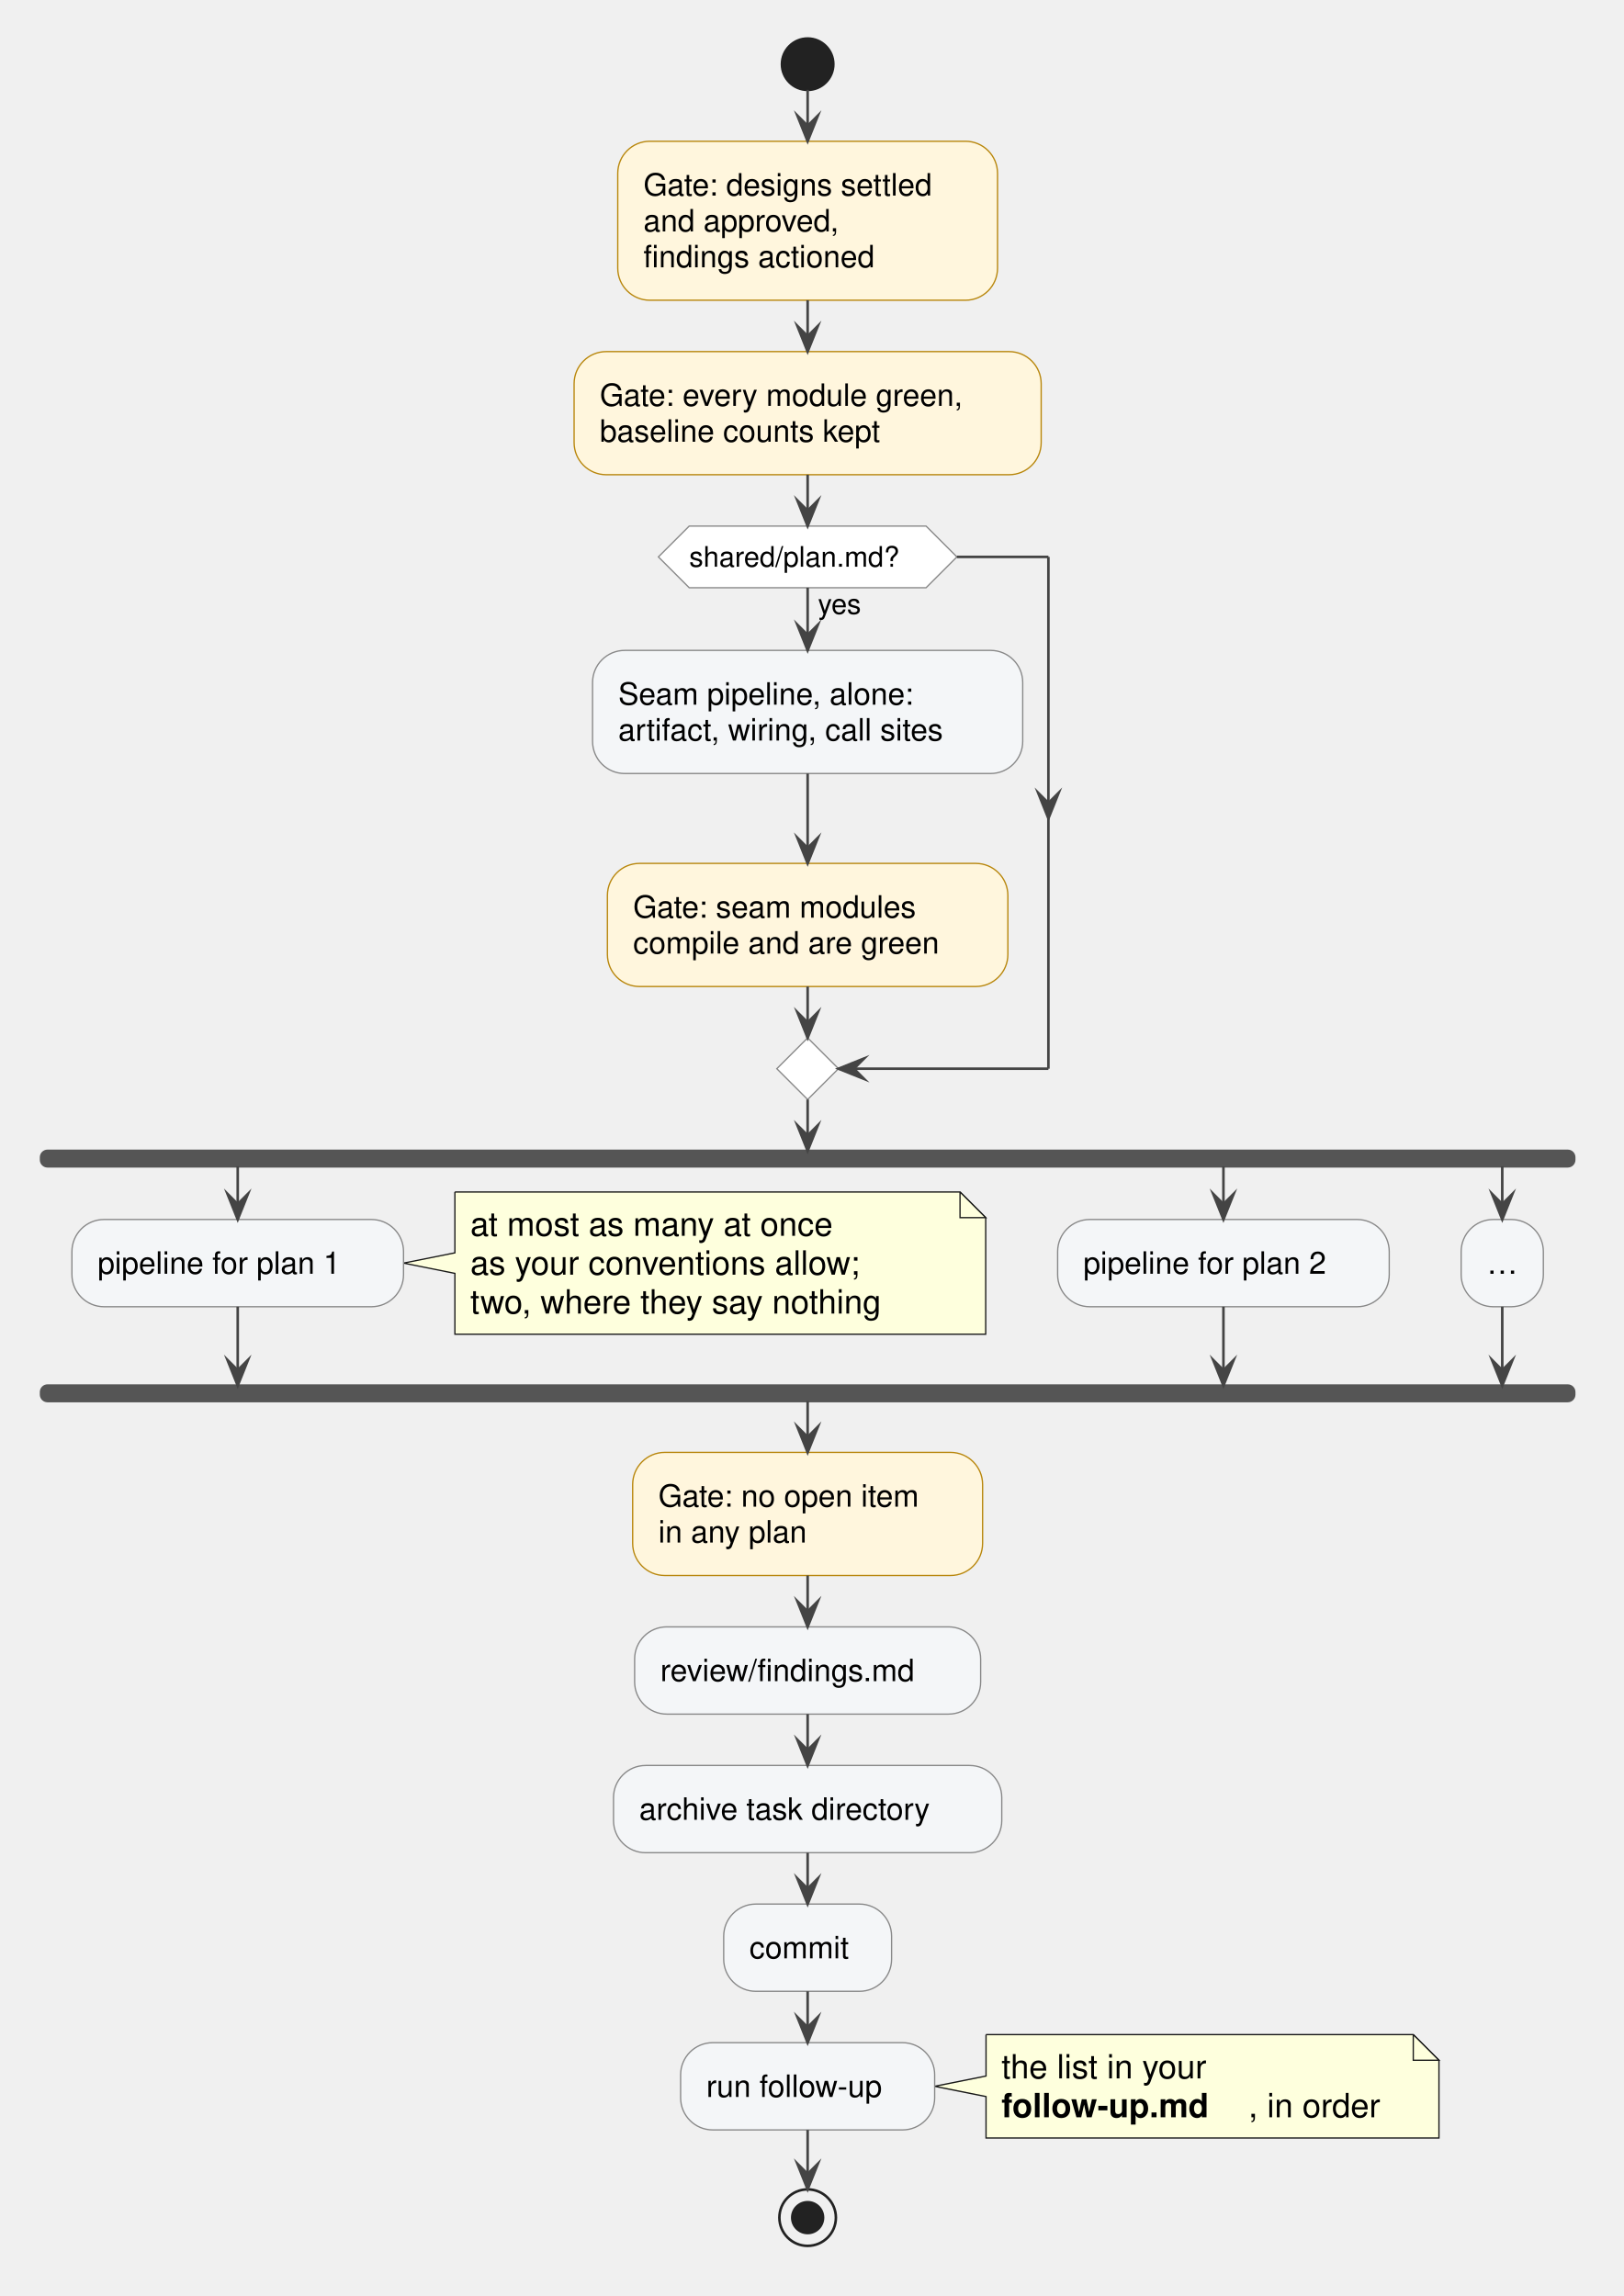
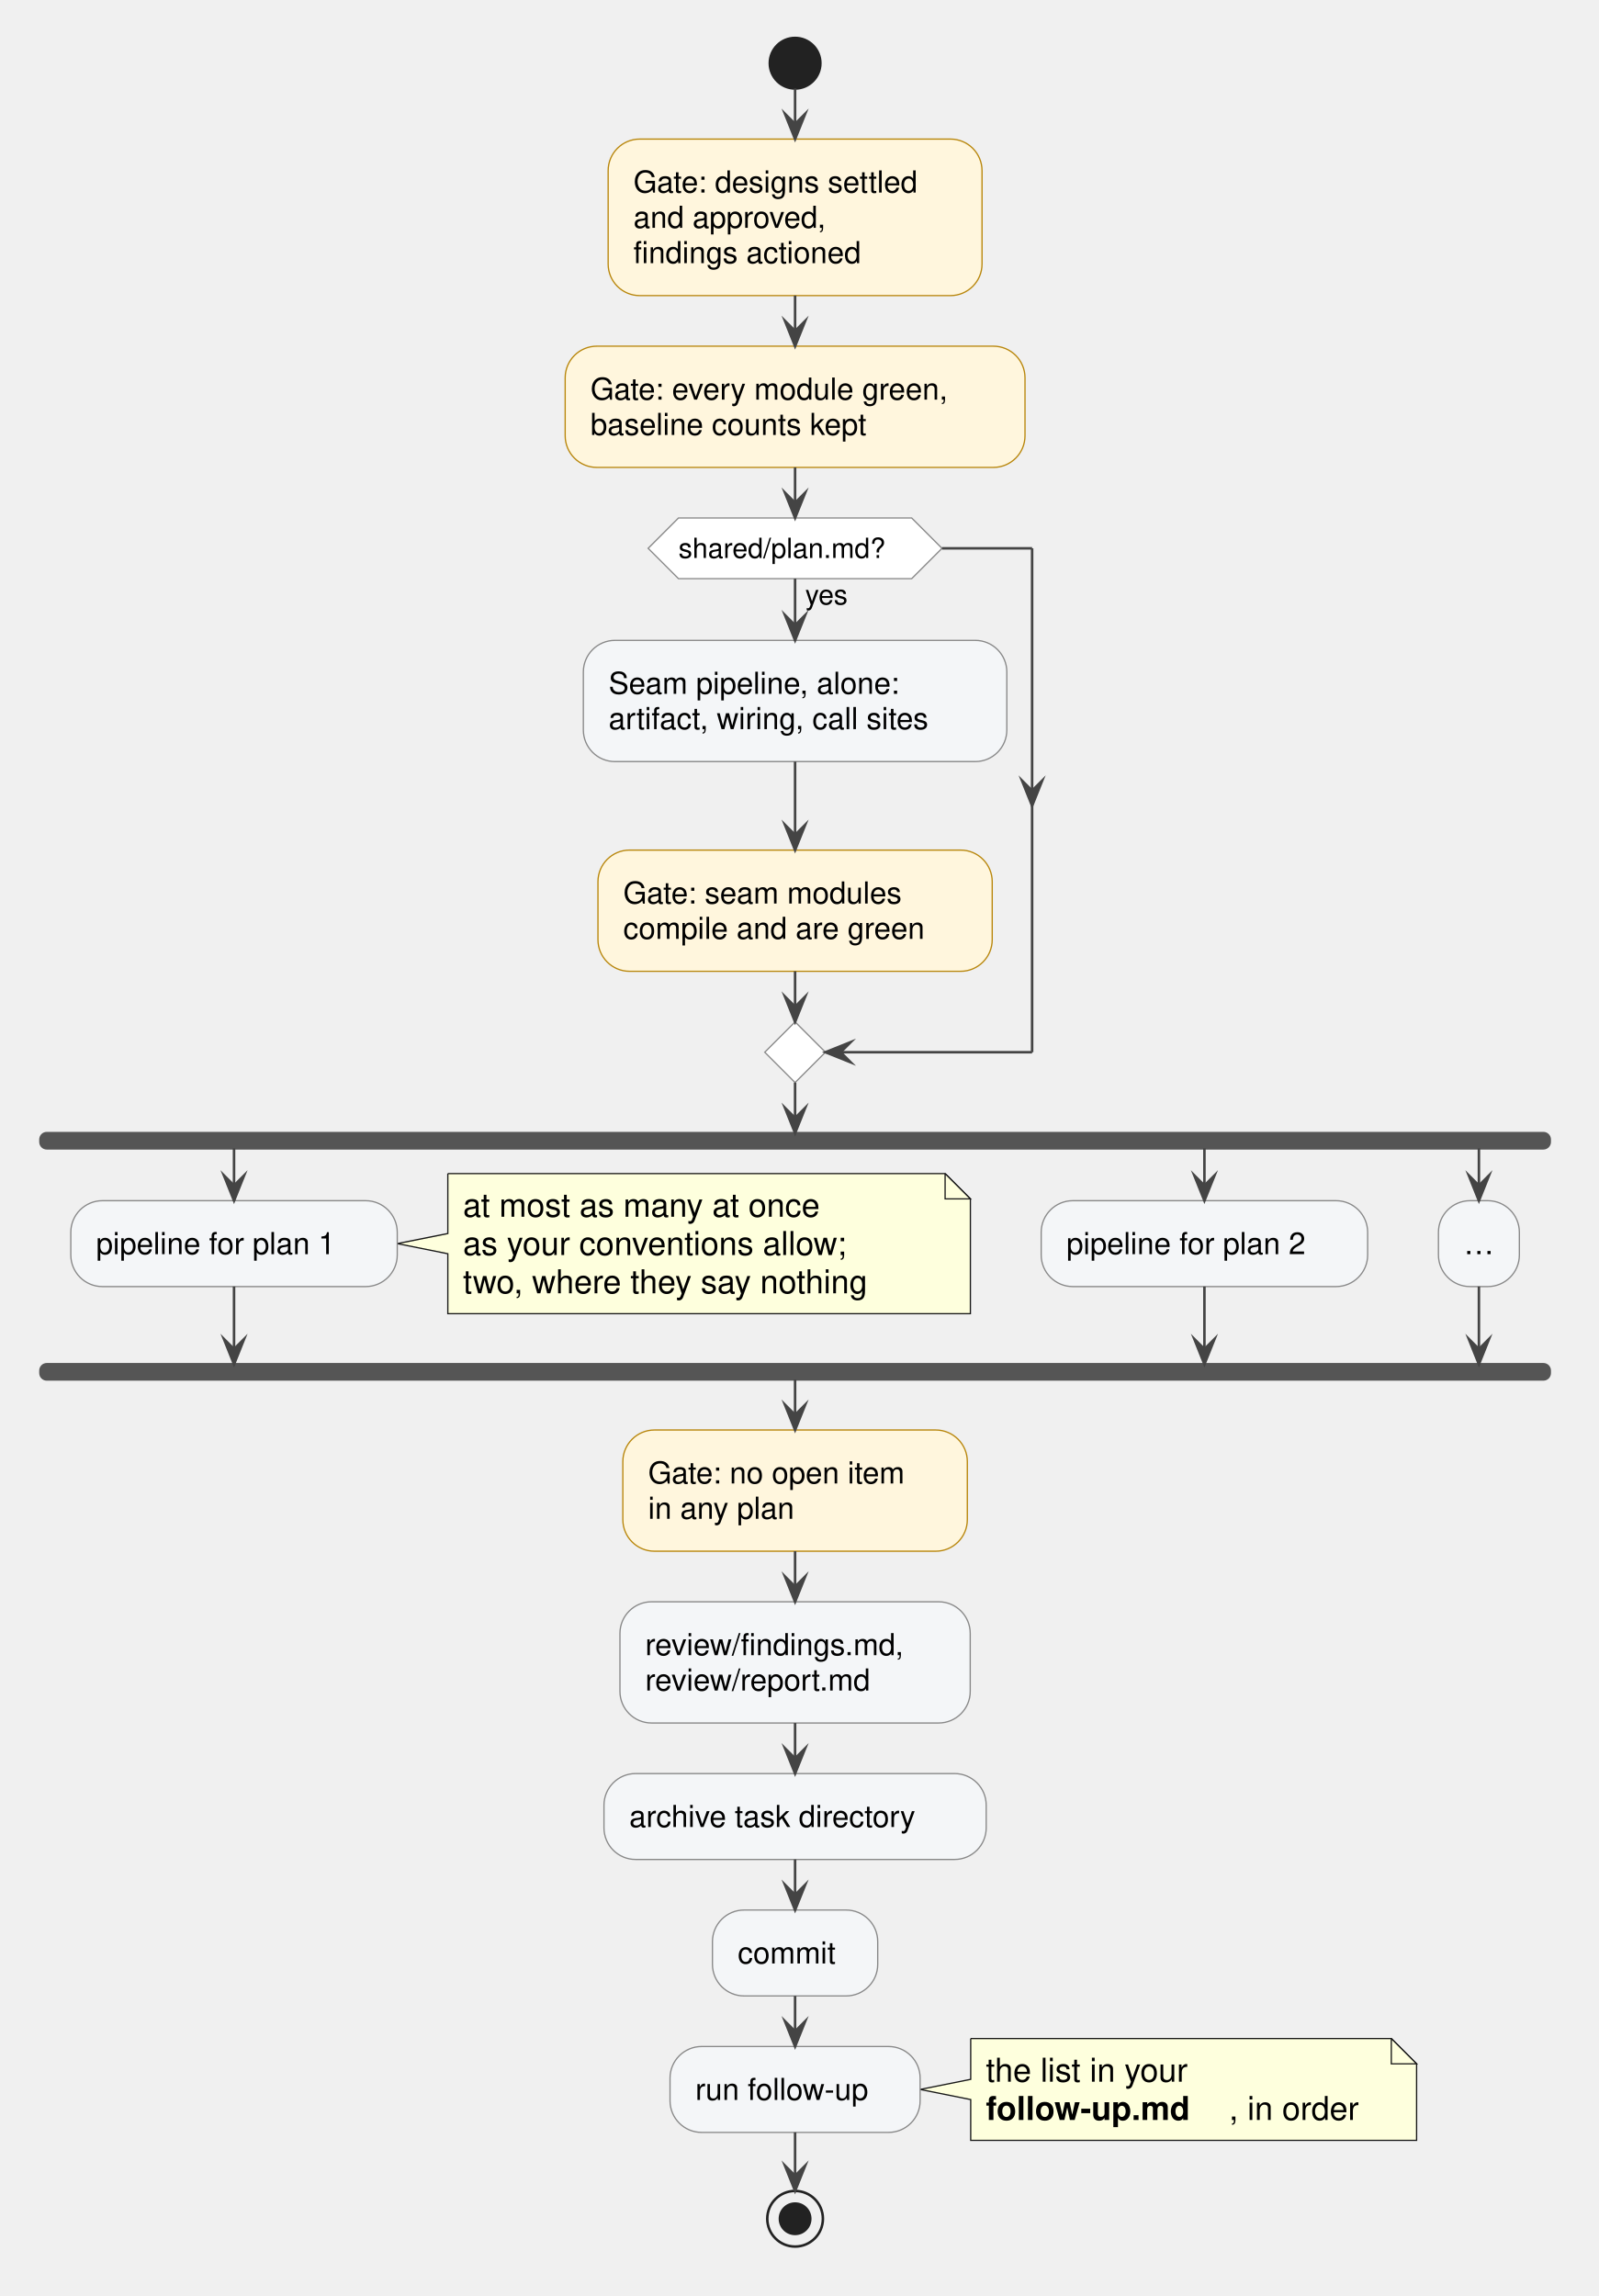
- <svg xmlns="http://www.w3.org/2000/svg" version="1.1" data-diagram-type="ACTIVITY" style="width:632px;height:894px;background:#FFFFFF;" width="632px" height="894px" viewBox="0 0 632 894" zoomAndPan="magnify" preserveAspectRatio="none" contentStyleType="text/css">
+ <svg xmlns="http://www.w3.org/2000/svg" version="1.1" data-diagram-type="ACTIVITY" style="width:632px;height:908px;background:#FFFFFF;" width="632px" height="908px" viewBox="0 0 632 908" zoomAndPan="magnify" preserveAspectRatio="none" contentStyleType="text/css">
  <defs />
  <g font-family="sans-serif" lengthAdjust="spacing">
    <ellipse cx="314.421" cy="25" rx="10" ry="10" fill="#222" style="stroke:#222;stroke-width:1;" />
    <rect x="240.495" y="55" width="147.852" height="61.906" fill="#FFF6DD" style="stroke:#B8860B;stroke-width:0.5;" rx="12.5" ry="12.5" />
    <text x="250.495" y="76.139" fill="#000" font-size="12" textLength="127.852" font-family="Helvetica">Gate: designs settled</text>
    <text x="250.495" y="90.107" fill="#000" font-size="12" textLength="87.17" font-family="Helvetica">and approved,</text>
    <text x="250.495" y="104.076" fill="#000" font-size="12" textLength="103.342" font-family="Helvetica">findings actioned</text>
    <rect x="223.503" y="136.906" width="181.836" height="47.938" fill="#FFF6DD" style="stroke:#B8860B;stroke-width:0.5;" rx="12.5" ry="12.5" />
    <text x="233.503" y="158.045" fill="#000" font-size="12" textLength="161.836" font-family="Helvetica">Gate: every module green,</text>
    <text x="233.503" y="172.014" fill="#000" font-size="12" textLength="124.652" font-family="Helvetica">baseline counts kept</text>
    <rect x="230.689" y="253.246" width="167.463" height="47.938" fill="#F4F6F8" style="stroke:#888;stroke-width:0.5;" rx="12.5" ry="12.5" />
    <text x="240.689" y="274.385" fill="#000" font-size="12" textLength="130.154" font-family="Helvetica">Seam pipeline, alone:</text>
    <text x="240.689" y="288.354" fill="#000" font-size="12" textLength="147.463" font-family="Helvetica">artifact, wiring, call sites</text>
    <rect x="236.467" y="336.184" width="155.908" height="47.938" fill="#FFF6DD" style="stroke:#B8860B;stroke-width:0.5;" rx="12.5" ry="12.5" />
    <text x="246.467" y="357.322" fill="#000" font-size="12" textLength="124.313" font-family="Helvetica">Gate: seam modules</text>
    <text x="246.467" y="371.291" fill="#000" font-size="12" textLength="135.908" font-family="Helvetica">compile and are green</text>
    <polygon points="268.318,204.844,360.523,204.844,372.523,216.844,360.523,228.844,268.318,228.844,256.318,216.844,268.318,204.844" fill="#FFF" style="stroke:#888;stroke-width:0.5;stroke-linejoin:miter;stroke-miterlimit:10;" />
    <text x="318.421" y="239.054" fill="#000" font-size="11" textLength="19.008" font-family="Helvetica">yes</text>
    <text x="268.318" y="220.652" fill="#000" font-size="11" textLength="92.206" font-family="Helvetica">shared/plan.md?</text>
    <polygon points="314.421,404.121,326.421,416.121,314.421,428.121,302.421,416.121,314.421,404.121" fill="#FFF" style="stroke:#888;stroke-width:0.5;stroke-linejoin:miter;stroke-miterlimit:10;" />
    <rect x="16" y="448.121" width="596.841" height="6" fill="#555" style="stroke:#555;stroke-width:1;" rx="2.5" ry="2.5" />
    <path d="M177.096,464.121 L177.096,487.82 L157.096,491.82 L177.096,495.82 L177.096,519.52 A0,0 0 0 0 177.096,519.52 L383.746,519.52 A0,0 0 0 0 383.746,519.52 L383.746,474.121 L373.746,464.121 L177.096,464.121 A0,0 0 0 0 177.096,464.121" style="stroke:#181818;stroke-width:0.5;" fill="#FEFFDD" />
    <path d="M373.746,464.121 L373.746,474.121 L383.746,474.121 L373.746,464.121" style="stroke:#181818;stroke-width:0.5;" fill="#FEFFDD" />
    <text x="183.096" y="481.188" fill="#000" font-size="13" textLength="161.916" font-family="Helvetica">at most as many at once</text>
    <text x="183.096" y="496.321" fill="#000" font-size="13" textLength="173.469" font-family="Helvetica">as your conventions allow;</text>
    <text x="183.096" y="511.454" fill="#000" font-size="13" textLength="185.65" font-family="Helvetica">two, where they say nothing</text>
    <rect x="28" y="474.836" width="129.096" height="33.969" fill="#F4F6F8" style="stroke:#888;stroke-width:0.5;" rx="12.5" ry="12.5" />
    <text x="38" y="495.975" fill="#000" font-size="12" textLength="109.096" font-family="Helvetica">pipeline for plan 1</text>
    <rect x="411.746" y="474.836" width="129.096" height="33.969" fill="#F4F6F8" style="stroke:#888;stroke-width:0.5;" rx="12.5" ry="12.5" />
    <text x="421.746" y="495.975" fill="#000" font-size="12" textLength="109.096" font-family="Helvetica">pipeline for plan 2</text>
    <rect x="568.841" y="474.836" width="32" height="33.969" fill="#F4F6F8" style="stroke:#888;stroke-width:0.5;" rx="12.5" ry="12.5" />
    <text x="578.841" y="495.975" fill="#000" font-size="12" font-family="Helvetica">…</text>
    <rect x="16" y="539.52" width="596.841" height="6" fill="#555" style="stroke:#555;stroke-width:1;" rx="2.5" ry="2.5" />
    <rect x="246.304" y="565.52" width="136.232" height="47.938" fill="#FFF6DD" style="stroke:#B8860B;stroke-width:0.5;" rx="12.5" ry="12.5" />
    <text x="256.304" y="586.658" fill="#000" font-size="12" textLength="116.232" font-family="Helvetica">Gate: no open item</text>
    <text x="256.304" y="600.627" fill="#000" font-size="12" textLength="66.539" font-family="Helvetica">in any plan</text>
-     <rect x="247.069" y="633.457" width="134.703" height="33.969" fill="#F4F6F8" style="stroke:#888;stroke-width:0.5;" rx="12.5" ry="12.5" />
-     <text x="257.069" y="654.596" fill="#000" font-size="12" textLength="114.703" font-family="Helvetica">review/findings.md</text>
-     <rect x="238.848" y="687.426" width="151.145" height="33.969" fill="#F4F6F8" style="stroke:#888;stroke-width:0.5;" rx="12.5" ry="12.5" />
-     <text x="248.848" y="708.564" fill="#000" font-size="12" textLength="131.145" font-family="Helvetica">archive task directory</text>
-     <rect x="281.742" y="741.395" width="65.357" height="33.969" fill="#F4F6F8" style="stroke:#888;stroke-width:0.5;" rx="12.5" ry="12.5" />
-     <text x="291.742" y="762.533" fill="#000" font-size="12" textLength="45.357" font-family="Helvetica">commit</text>
-     <path d="M383.872,792.215 L383.872,808.348 L363.872,812.348 L383.872,816.348 L383.872,832.48 A0,0 0 0 0 383.872,832.48 L560.199,832.48 A0,0 0 0 0 560.199,832.48 L560.199,802.215 L550.199,792.215 L383.872,792.215 A0,0 0 0 0 383.872,792.215" style="stroke:#181818;stroke-width:0.5;" fill="#FEFFDD" />
-     <path d="M550.199,792.215 L550.199,802.215 L560.199,802.215 L550.199,792.215" style="stroke:#181818;stroke-width:0.5;" fill="#FEFFDD" />
-     <text x="389.872" y="809.282" fill="#000" font-size="13" textLength="93.907" font-family="Helvetica">the list in your</text>
-     <text x="389.872" y="824.415" fill="#000" font-size="13" textLength="96.186" font-weight="700" font-family="Helvetica">follow-up.md</text>
-     <text x="486.058" y="824.415" fill="#000" font-size="13" textLength="59.141" font-family="Helvetica">, in order</text>
-     <rect x="264.969" y="795.363" width="98.902" height="33.969" fill="#F4F6F8" style="stroke:#888;stroke-width:0.5;" rx="12.5" ry="12.5" />
-     <text x="274.969" y="816.502" fill="#000" font-size="12" textLength="78.902" font-family="Helvetica">run follow-up</text>
-     <ellipse cx="314.421" cy="863.48" rx="11" ry="11" fill="none" style="stroke:#222;stroke-width:1;" />
-     <ellipse cx="314.421" cy="863.48" rx="6" ry="6" fill="#222" style="stroke:#222;stroke-width:1;" />
+     <rect x="245.162" y="633.457" width="138.518" height="47.938" fill="#F4F6F8" style="stroke:#888;stroke-width:0.5;" rx="12.5" ry="12.5" />
+     <text x="255.162" y="654.596" fill="#000" font-size="12" textLength="118.518" font-family="Helvetica">review/findings.md,</text>
+     <text x="255.162" y="668.564" fill="#000" font-size="12" textLength="104.027" font-family="Helvetica">review/report.md</text>
+     <rect x="238.848" y="701.395" width="151.145" height="33.969" fill="#F4F6F8" style="stroke:#888;stroke-width:0.5;" rx="12.5" ry="12.5" />
+     <text x="248.848" y="722.533" fill="#000" font-size="12" textLength="131.145" font-family="Helvetica">archive task directory</text>
+     <rect x="281.742" y="755.363" width="65.357" height="33.969" fill="#F4F6F8" style="stroke:#888;stroke-width:0.5;" rx="12.5" ry="12.5" />
+     <text x="291.742" y="776.502" fill="#000" font-size="12" textLength="45.357" font-family="Helvetica">commit</text>
+     <path d="M383.872,806.184 L383.872,822.316 L363.872,826.316 L383.872,830.316 L383.872,846.449 A0,0 0 0 0 383.872,846.449 L560.199,846.449 A0,0 0 0 0 560.199,846.449 L560.199,816.184 L550.199,806.184 L383.872,806.184 A0,0 0 0 0 383.872,806.184" style="stroke:#181818;stroke-width:0.5;" fill="#FEFFDD" />
+     <path d="M550.199,806.184 L550.199,816.184 L560.199,816.184 L550.199,806.184" style="stroke:#181818;stroke-width:0.5;" fill="#FEFFDD" />
+     <text x="389.872" y="823.25" fill="#000" font-size="13" textLength="93.907" font-family="Helvetica">the list in your</text>
+     <text x="389.872" y="838.383" fill="#000" font-size="13" textLength="96.186" font-weight="700" font-family="Helvetica">follow-up.md</text>
+     <text x="486.058" y="838.383" fill="#000" font-size="13" textLength="59.141" font-family="Helvetica">, in order</text>
+     <rect x="264.969" y="809.332" width="98.902" height="33.969" fill="#F4F6F8" style="stroke:#888;stroke-width:0.5;" rx="12.5" ry="12.5" />
+     <text x="274.969" y="830.471" fill="#000" font-size="12" textLength="78.902" font-family="Helvetica">run follow-up</text>
+     <ellipse cx="314.421" cy="877.449" rx="11" ry="11" fill="none" style="stroke:#222;stroke-width:1;" />
+     <ellipse cx="314.421" cy="877.449" rx="6" ry="6" fill="#222" style="stroke:#222;stroke-width:1;" />
    <line x1="314.421" y1="35" x2="314.421" y2="55" style="stroke:#444;stroke-width:1;" />
    <polygon points="310.421,45,314.421,55,318.421,45,314.421,49" fill="#444" style="stroke:#444;stroke-width:1;stroke-linejoin:miter;stroke-miterlimit:10;" />
    <line x1="314.421" y1="116.906" x2="314.421" y2="136.906" style="stroke:#444;stroke-width:1;" />
    <polygon points="310.421,126.906,314.421,136.906,318.421,126.906,314.421,130.906" fill="#444" style="stroke:#444;stroke-width:1;stroke-linejoin:miter;stroke-miterlimit:10;" />
    <line x1="314.421" y1="301.184" x2="314.421" y2="336.184" style="stroke:#444;stroke-width:1;" />
    <polygon points="310.421,326.184,314.421,336.184,318.421,326.184,314.421,330.184" fill="#444" style="stroke:#444;stroke-width:1;stroke-linejoin:miter;stroke-miterlimit:10;" />
    <line x1="314.421" y1="228.844" x2="314.421" y2="253.246" style="stroke:#444;stroke-width:1;" />
    <polygon points="310.421,243.246,314.421,253.246,318.421,243.246,314.421,247.246" fill="#444" style="stroke:#444;stroke-width:1;stroke-linejoin:miter;stroke-miterlimit:10;" />
    <line x1="372.523" y1="216.844" x2="408.152" y2="216.844" style="stroke:#444;stroke-width:1;" />
    <polygon points="404.152,308.684,408.152,318.684,412.152,308.684,408.152,312.684" fill="#444" style="stroke:#444;stroke-width:1;stroke-linejoin:miter;stroke-miterlimit:10;" />
    <line x1="408.152" y1="216.844" x2="408.152" y2="416.121" style="stroke:#444;stroke-width:1;" />
    <line x1="408.152" y1="416.121" x2="326.421" y2="416.121" style="stroke:#444;stroke-width:1;" />
    <polygon points="336.421,412.121,326.421,416.121,336.421,420.121,332.421,416.121" fill="#444" style="stroke:#444;stroke-width:1;stroke-linejoin:miter;stroke-miterlimit:10;" />
    <line x1="314.421" y1="384.121" x2="314.421" y2="404.121" style="stroke:#444;stroke-width:1;" />
    <polygon points="310.421,394.121,314.421,404.121,318.421,394.121,314.421,398.121" fill="#444" style="stroke:#444;stroke-width:1;stroke-linejoin:miter;stroke-miterlimit:10;" />
    <line x1="314.421" y1="184.844" x2="314.421" y2="204.844" style="stroke:#444;stroke-width:1;" />
    <polygon points="310.421,194.844,314.421,204.844,318.421,194.844,314.421,198.844" fill="#444" style="stroke:#444;stroke-width:1;stroke-linejoin:miter;stroke-miterlimit:10;" />
    <line x1="92.548" y1="454.121" x2="92.548" y2="474.836" style="stroke:#444;stroke-width:1;" />
    <polygon points="88.548,464.836,92.548,474.836,96.548,464.836,92.548,468.836" fill="#444" style="stroke:#444;stroke-width:1;stroke-linejoin:miter;stroke-miterlimit:10;" />
    <line x1="476.293" y1="454.121" x2="476.293" y2="474.836" style="stroke:#444;stroke-width:1;" />
    <polygon points="472.293,464.836,476.293,474.836,480.293,464.836,476.293,468.836" fill="#444" style="stroke:#444;stroke-width:1;stroke-linejoin:miter;stroke-miterlimit:10;" />
    <line x1="584.841" y1="454.121" x2="584.841" y2="474.836" style="stroke:#444;stroke-width:1;" />
    <polygon points="580.841,464.836,584.841,474.836,588.841,464.836,584.841,468.836" fill="#444" style="stroke:#444;stroke-width:1;stroke-linejoin:miter;stroke-miterlimit:10;" />
    <line x1="92.548" y1="508.805" x2="92.548" y2="539.52" style="stroke:#444;stroke-width:1;" />
    <polygon points="88.548,529.52,92.548,539.52,96.548,529.52,92.548,533.52" fill="#444" style="stroke:#444;stroke-width:1;stroke-linejoin:miter;stroke-miterlimit:10;" />
    <line x1="476.293" y1="508.805" x2="476.293" y2="539.52" style="stroke:#444;stroke-width:1;" />
    <polygon points="472.293,529.52,476.293,539.52,480.293,529.52,476.293,533.52" fill="#444" style="stroke:#444;stroke-width:1;stroke-linejoin:miter;stroke-miterlimit:10;" />
    <line x1="584.841" y1="508.805" x2="584.841" y2="539.52" style="stroke:#444;stroke-width:1;" />
    <polygon points="580.841,529.52,584.841,539.52,588.841,529.52,584.841,533.52" fill="#444" style="stroke:#444;stroke-width:1;stroke-linejoin:miter;stroke-miterlimit:10;" />
    <line x1="314.421" y1="428.121" x2="314.421" y2="448.121" style="stroke:#444;stroke-width:1;" />
    <polygon points="310.421,438.121,314.421,448.121,318.421,438.121,314.421,442.121" fill="#444" style="stroke:#444;stroke-width:1;stroke-linejoin:miter;stroke-miterlimit:10;" />
    <line x1="314.421" y1="545.52" x2="314.421" y2="565.52" style="stroke:#444;stroke-width:1;" />
    <polygon points="310.421,555.52,314.421,565.52,318.421,555.52,314.421,559.52" fill="#444" style="stroke:#444;stroke-width:1;stroke-linejoin:miter;stroke-miterlimit:10;" />
    <line x1="314.421" y1="613.457" x2="314.421" y2="633.457" style="stroke:#444;stroke-width:1;" />
    <polygon points="310.421,623.457,314.421,633.457,318.421,623.457,314.421,627.457" fill="#444" style="stroke:#444;stroke-width:1;stroke-linejoin:miter;stroke-miterlimit:10;" />
-     <line x1="314.421" y1="667.426" x2="314.421" y2="687.426" style="stroke:#444;stroke-width:1;" />
-     <polygon points="310.421,677.426,314.421,687.426,318.421,677.426,314.421,681.426" fill="#444" style="stroke:#444;stroke-width:1;stroke-linejoin:miter;stroke-miterlimit:10;" />
-     <line x1="314.421" y1="721.395" x2="314.421" y2="741.395" style="stroke:#444;stroke-width:1;" />
-     <polygon points="310.421,731.395,314.421,741.395,318.421,731.395,314.421,735.395" fill="#444" style="stroke:#444;stroke-width:1;stroke-linejoin:miter;stroke-miterlimit:10;" />
-     <line x1="314.421" y1="775.363" x2="314.421" y2="795.363" style="stroke:#444;stroke-width:1;" />
-     <polygon points="310.421,785.363,314.421,795.363,318.421,785.363,314.421,789.363" fill="#444" style="stroke:#444;stroke-width:1;stroke-linejoin:miter;stroke-miterlimit:10;" />
-     <line x1="314.421" y1="829.332" x2="314.421" y2="852.48" style="stroke:#444;stroke-width:1;" />
-     <polygon points="310.421,842.48,314.421,852.48,318.421,842.48,314.421,846.48" fill="#444" style="stroke:#444;stroke-width:1;stroke-linejoin:miter;stroke-miterlimit:10;" />
+     <line x1="314.421" y1="681.395" x2="314.421" y2="701.395" style="stroke:#444;stroke-width:1;" />
+     <polygon points="310.421,691.395,314.421,701.395,318.421,691.395,314.421,695.395" fill="#444" style="stroke:#444;stroke-width:1;stroke-linejoin:miter;stroke-miterlimit:10;" />
+     <line x1="314.421" y1="735.363" x2="314.421" y2="755.363" style="stroke:#444;stroke-width:1;" />
+     <polygon points="310.421,745.363,314.421,755.363,318.421,745.363,314.421,749.363" fill="#444" style="stroke:#444;stroke-width:1;stroke-linejoin:miter;stroke-miterlimit:10;" />
+     <line x1="314.421" y1="789.332" x2="314.421" y2="809.332" style="stroke:#444;stroke-width:1;" />
+     <polygon points="310.421,799.332,314.421,809.332,318.421,799.332,314.421,803.332" fill="#444" style="stroke:#444;stroke-width:1;stroke-linejoin:miter;stroke-miterlimit:10;" />
+     <line x1="314.421" y1="843.301" x2="314.421" y2="866.449" style="stroke:#444;stroke-width:1;" />
+     <polygon points="310.421,856.449,314.421,866.449,318.421,856.449,314.421,860.449" fill="#444" style="stroke:#444;stroke-width:1;stroke-linejoin:miter;stroke-miterlimit:10;" />
  </g>
</svg>
